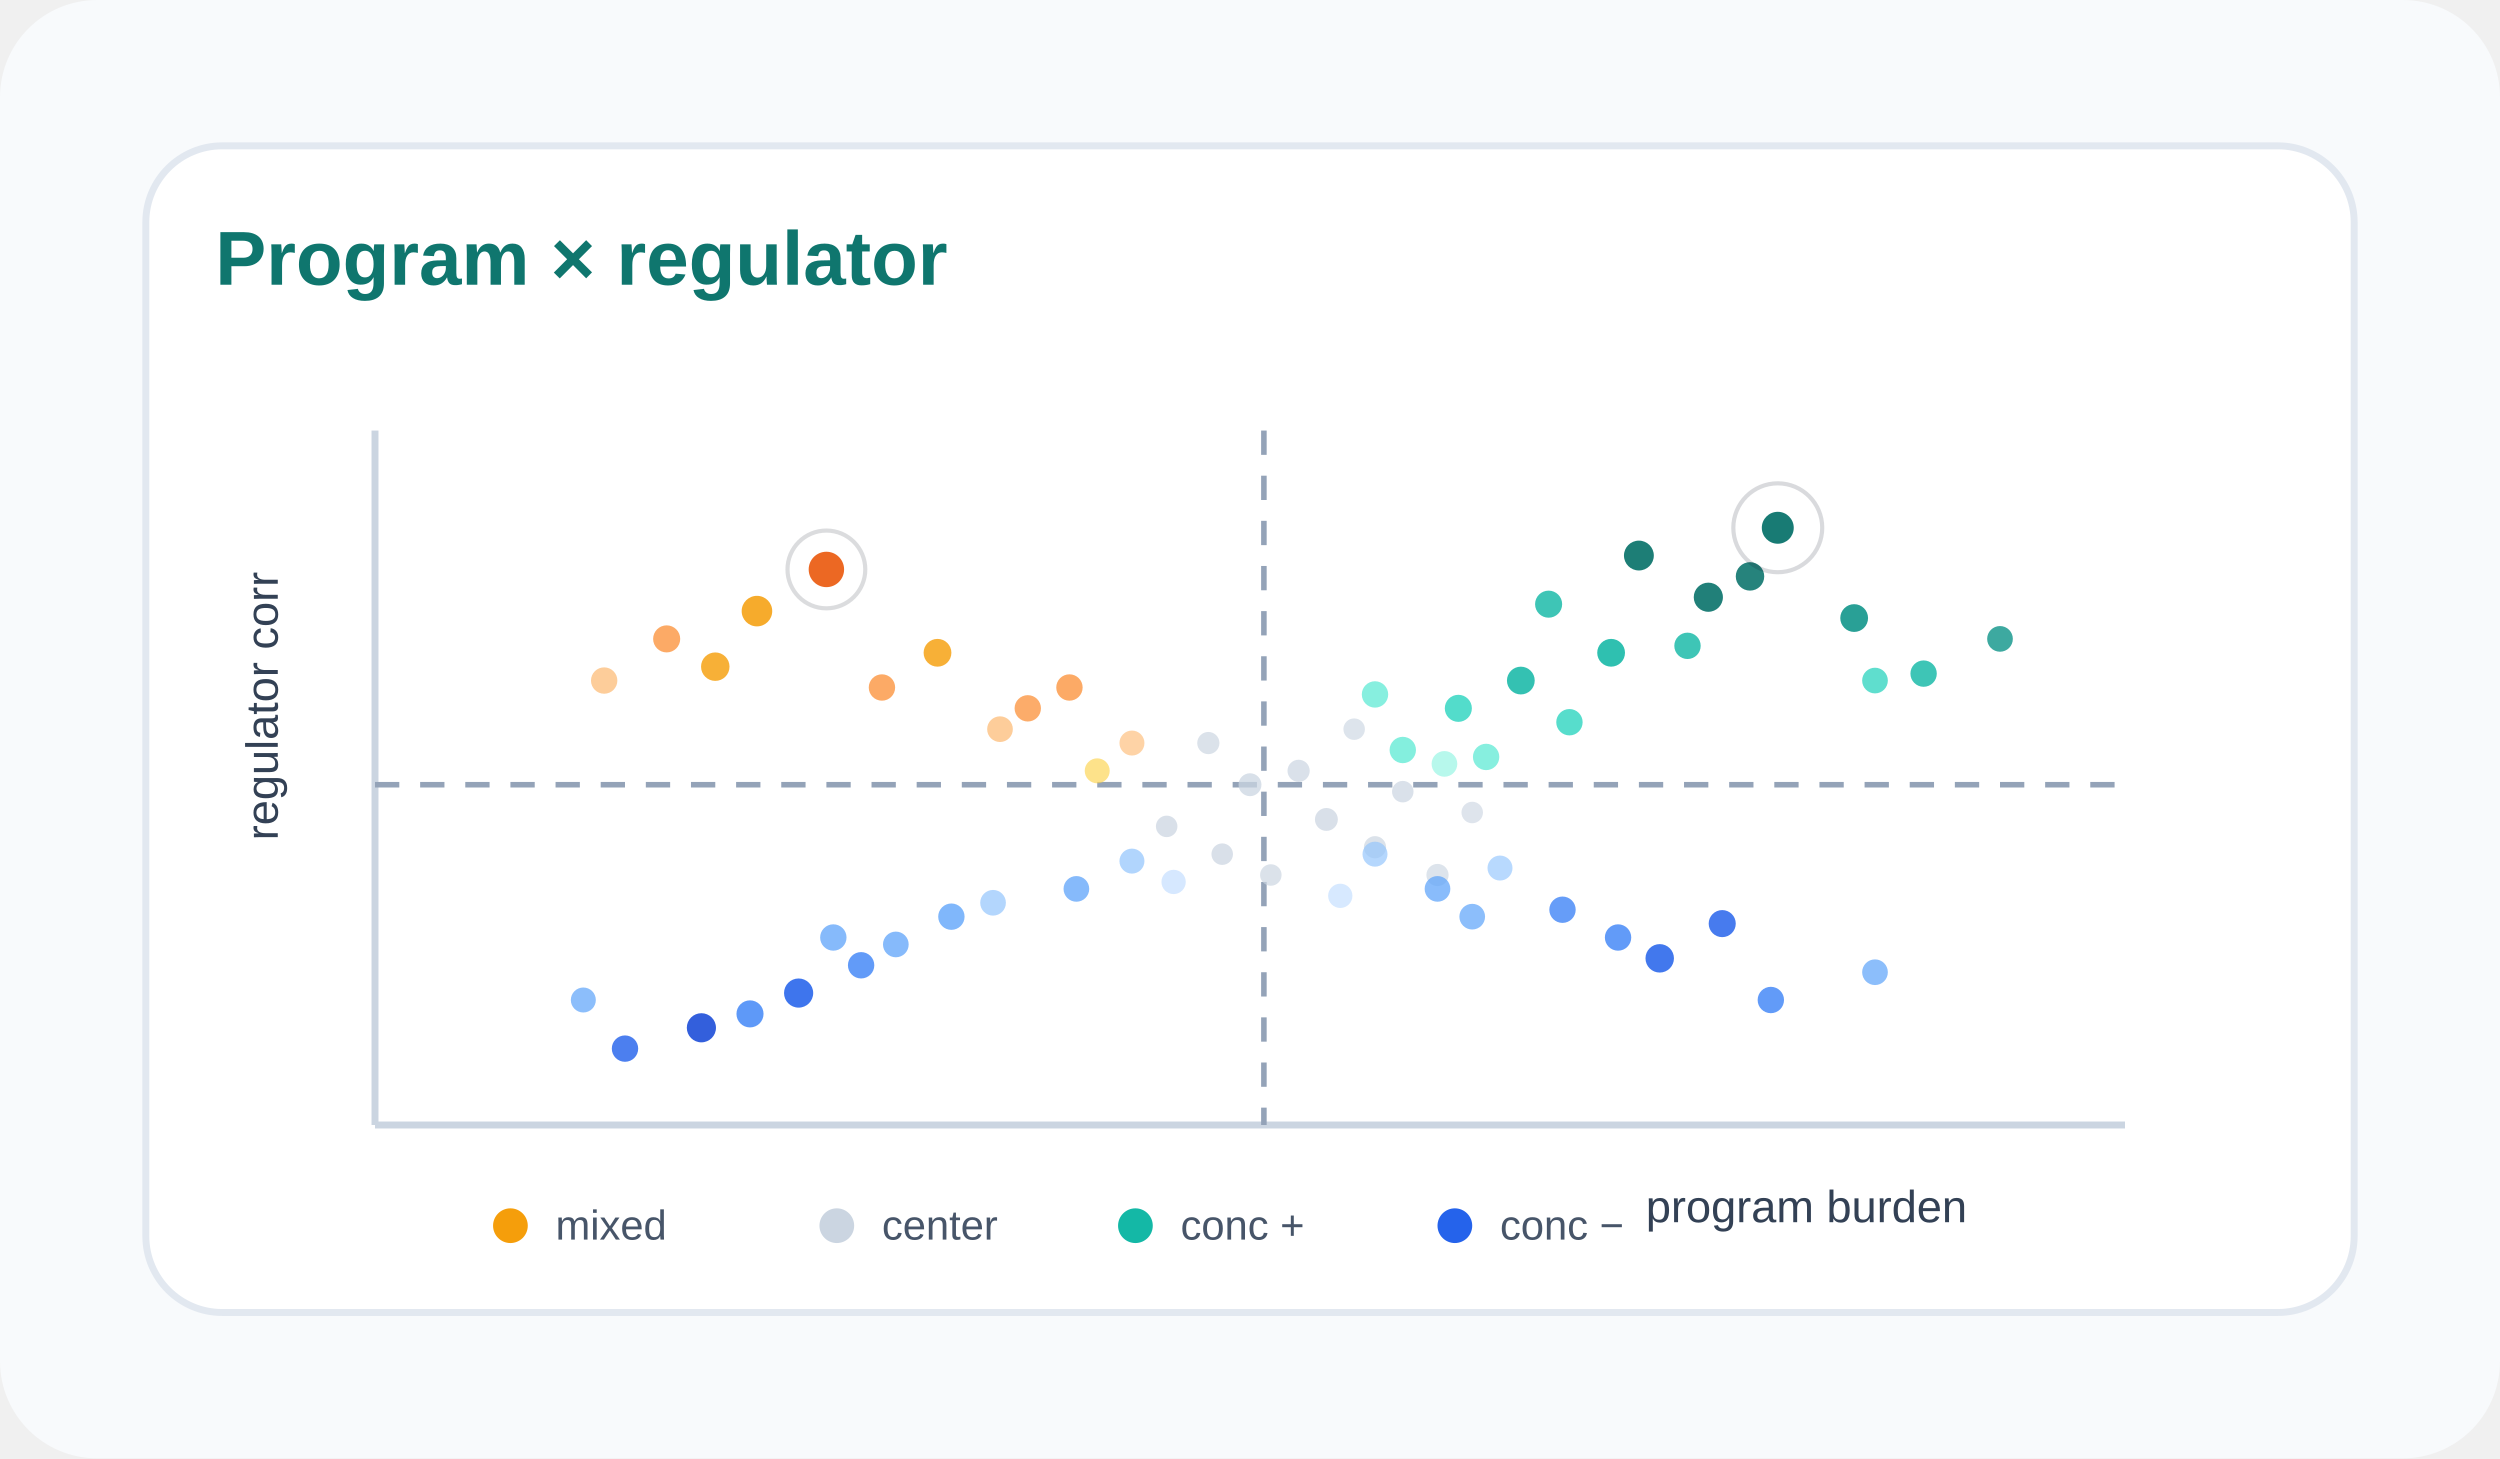
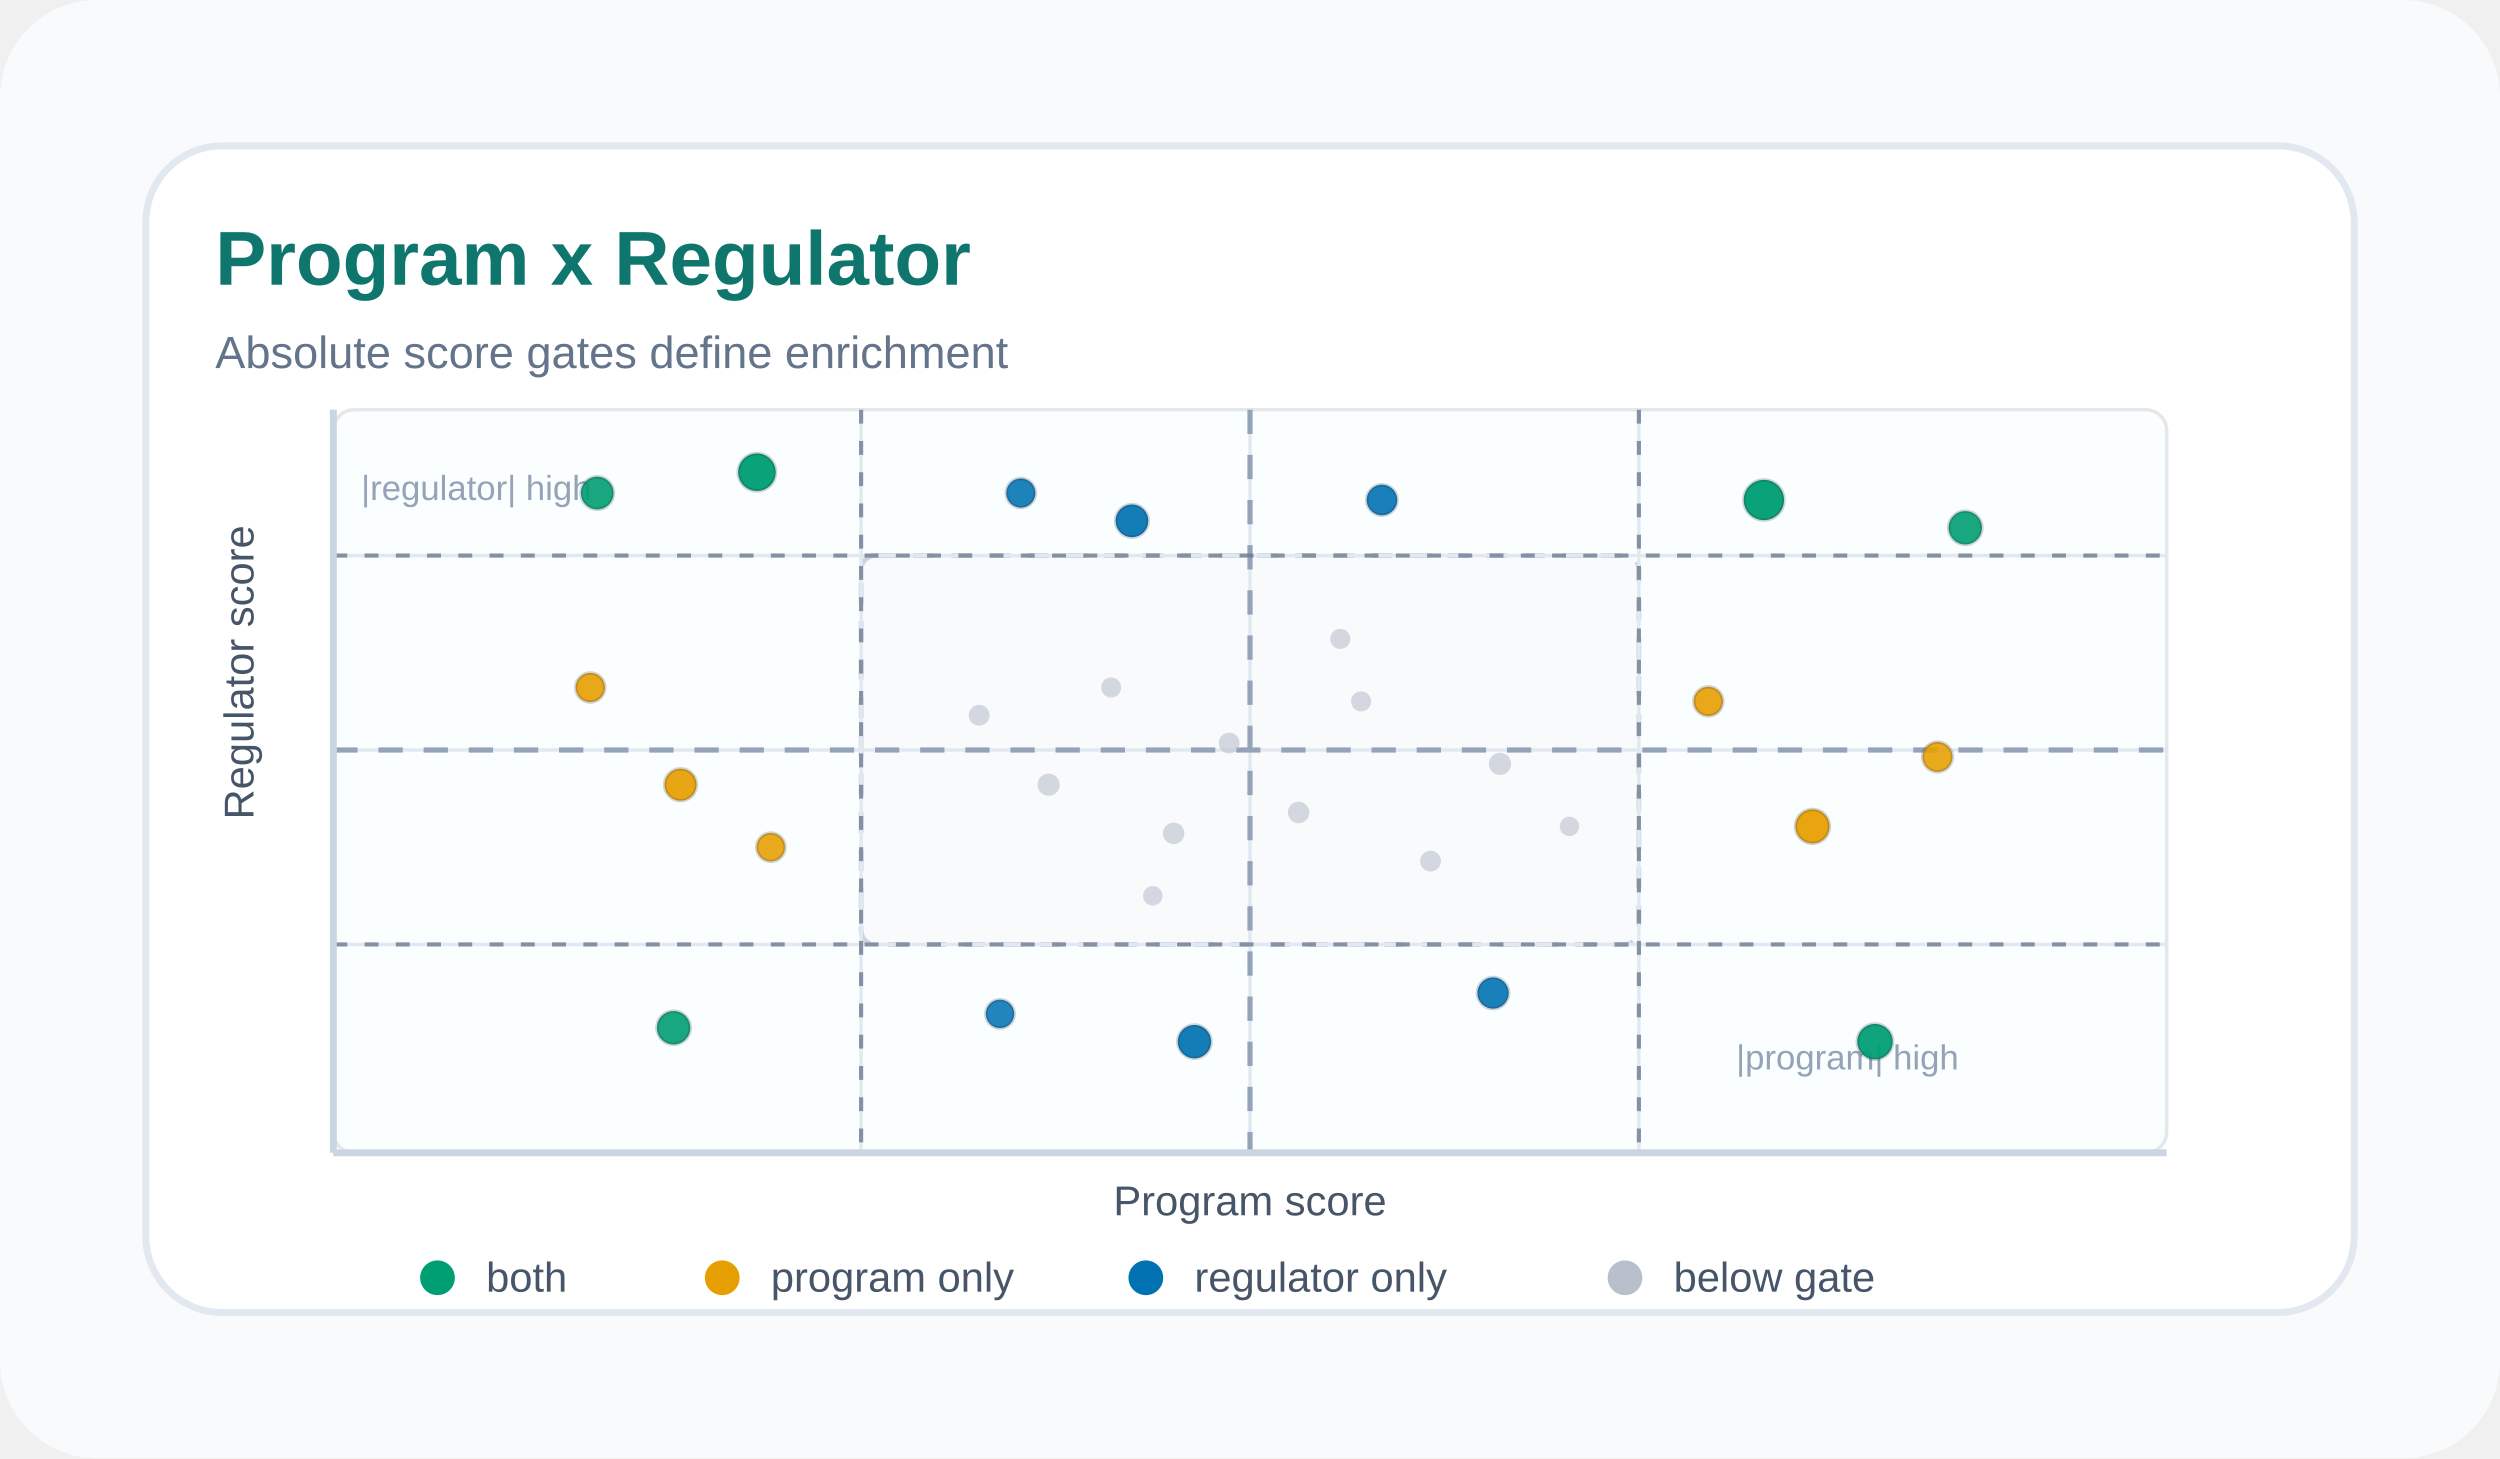
<svg xmlns="http://www.w3.org/2000/svg" width="720" height="420" viewBox="0 0 720 420" fill="none">
+   <defs>
+     <clipPath id="program-scatter-clip">
+       <rect x="96" y="118" width="528" height="214" rx="6" />
+     </clipPath>
+   </defs>
  <rect width="720" height="420" rx="28" fill="#F8FAFC" />
  <rect x="42" y="42" width="636" height="336" rx="22" fill="white" stroke="#E2E8F0" stroke-width="2" />
-   <text x="62" y="82" fill="#0F766E" font-family="Arial, Helvetica, sans-serif" font-size="22" font-weight="700">Program × regulator</text>
-   <line x1="108" y1="324" x2="612" y2="324" stroke="#CBD5E1" stroke-width="2" />
-   <line x1="108" y1="324" x2="108" y2="124" stroke="#CBD5E1" stroke-width="2" />
-   <line x1="364" y1="124" x2="364" y2="324" stroke="#94A3B8" stroke-width="1.6" stroke-dasharray="7 6" />
-   <line x1="108" y1="226" x2="612" y2="226" stroke="#94A3B8" stroke-width="1.6" stroke-dasharray="7 6" />
-   <text x="474" y="352" fill="#334155" font-family="Arial, Helvetica, sans-serif" font-size="13">program burden</text>
-   <text transform="rotate(-90 80 242)" x="80" y="242" fill="#334155" font-family="Arial, Helvetica, sans-serif" font-size="13">regulator corr</text>
-   <circle cx="336" cy="238" r="3.1" fill="#CBD5E1" fill-opacity="0.72" />
-   <circle cx="348" cy="214" r="3.2" fill="#CBD5E1" fill-opacity="0.68" />
-   <circle cx="352" cy="246" r="3.1" fill="#CBD5E1" fill-opacity="0.72" />
-   <circle cx="360" cy="226" r="3.3" fill="#CBD5E1" fill-opacity="0.75" />
-   <circle cx="366" cy="252" r="3.1" fill="#CBD5E1" fill-opacity="0.68" />
-   <circle cx="374" cy="222" r="3.2" fill="#CBD5E1" fill-opacity="0.7" />
-   <circle cx="382" cy="236" r="3.3" fill="#CBD5E1" fill-opacity="0.72" />
-   <circle cx="390" cy="210" r="3.1" fill="#CBD5E1" fill-opacity="0.66" />
-   <circle cx="396" cy="244" r="3.2" fill="#CBD5E1" fill-opacity="0.68" />
-   <circle cx="404" cy="228" r="3.1" fill="#CBD5E1" fill-opacity="0.7" />
-   <circle cx="414" cy="252" r="3.2" fill="#CBD5E1" fill-opacity="0.66" />
-   <circle cx="424" cy="234" r="3.1" fill="#CBD5E1" fill-opacity="0.64" />
-   <circle cx="174" cy="196" r="3.8" fill="#FDBA74" fill-opacity="0.72" />
-   <circle cx="192" cy="184" r="3.9" fill="#FB923C" fill-opacity="0.78" />
-   <circle cx="206" cy="192" r="4.1" fill="#F59E0B" fill-opacity="0.82" />
-   <circle cx="218" cy="176" r="4.4" fill="#F59E0B" fill-opacity="0.86" />
-   <circle cx="238" cy="164" r="5.1" fill="#EA580C" fill-opacity="0.9" />
-   <circle cx="254" cy="198" r="3.8" fill="#FB923C" fill-opacity="0.78" />
-   <circle cx="270" cy="188" r="4" fill="#F59E0B" fill-opacity="0.82" />
-   <circle cx="288" cy="210" r="3.7" fill="#FDBA74" fill-opacity="0.72" />
-   <circle cx="296" cy="204" r="3.8" fill="#FB923C" fill-opacity="0.76" />
-   <circle cx="308" cy="198" r="3.8" fill="#FB923C" fill-opacity="0.78" />
-   <circle cx="316" cy="222" r="3.6" fill="#FCD34D" fill-opacity="0.66" />
-   <circle cx="326" cy="214" r="3.6" fill="#FDBA74" fill-opacity="0.64" />
-   <circle cx="168" cy="288" r="3.6" fill="#60A5FA" fill-opacity="0.72" />
-   <circle cx="180" cy="302" r="3.8" fill="#2563EB" fill-opacity="0.82" />
-   <circle cx="202" cy="296" r="4.2" fill="#1D4ED8" fill-opacity="0.9" />
-   <circle cx="216" cy="292" r="3.9" fill="#3B82F6" fill-opacity="0.82" />
-   <circle cx="230" cy="286" r="4.2" fill="#2563EB" fill-opacity="0.88" />
-   <circle cx="240" cy="270" r="3.8" fill="#60A5FA" fill-opacity="0.76" />
-   <circle cx="248" cy="278" r="3.8" fill="#3B82F6" fill-opacity="0.8" />
-   <circle cx="258" cy="272" r="3.7" fill="#60A5FA" fill-opacity="0.76" />
-   <circle cx="274" cy="264" r="3.8" fill="#60A5FA" fill-opacity="0.8" />
-   <circle cx="286" cy="260" r="3.7" fill="#93C5FD" fill-opacity="0.7" />
-   <circle cx="310" cy="256" r="3.7" fill="#60A5FA" fill-opacity="0.76" />
-   <circle cx="326" cy="248" r="3.6" fill="#93C5FD" fill-opacity="0.72" />
-   <circle cx="338" cy="254" r="3.5" fill="#BFDBFE" fill-opacity="0.64" />
-   <circle cx="396" cy="200" r="3.8" fill="#5EEAD4" fill-opacity="0.74" />
-   <circle cx="404" cy="216" r="3.8" fill="#5EEAD4" fill-opacity="0.76" />
-   <circle cx="416" cy="220" r="3.7" fill="#99F6E4" fill-opacity="0.7" />
-   <circle cx="420" cy="204" r="3.9" fill="#2DD4BF" fill-opacity="0.82" />
-   <circle cx="428" cy="218" r="3.8" fill="#5EEAD4" fill-opacity="0.74" />
-   <circle cx="438" cy="196" r="4" fill="#14B8A6" fill-opacity="0.86" />
-   <circle cx="446" cy="174" r="3.9" fill="#14B8A6" fill-opacity="0.82" />
-   <circle cx="452" cy="208" r="3.8" fill="#2DD4BF" fill-opacity="0.8" />
-   <circle cx="464" cy="188" r="4" fill="#14B8A6" fill-opacity="0.88" />
-   <circle cx="472" cy="160" r="4.3" fill="#0F766E" fill-opacity="0.94" />
-   <circle cx="486" cy="186" r="3.8" fill="#14B8A6" fill-opacity="0.82" />
-   <circle cx="492" cy="172" r="4.2" fill="#0F766E" fill-opacity="0.92" />
-   <circle cx="504" cy="166" r="4.1" fill="#0F766E" fill-opacity="0.9" />
-   <circle cx="512" cy="152" r="4.6" fill="#0F766E" fill-opacity="0.96" />
-   <circle cx="534" cy="178" r="4" fill="#0D9488" fill-opacity="0.88" />
-   <circle cx="540" cy="196" r="3.7" fill="#2DD4BF" fill-opacity="0.76" />
-   <circle cx="554" cy="194" r="3.8" fill="#14B8A6" fill-opacity="0.82" />
-   <circle cx="576" cy="184" r="3.7" fill="#0D9488" fill-opacity="0.8" />
-   <circle cx="386" cy="258" r="3.5" fill="#BFDBFE" fill-opacity="0.62" />
-   <circle cx="396" cy="246" r="3.6" fill="#93C5FD" fill-opacity="0.68" />
-   <circle cx="414" cy="256" r="3.7" fill="#60A5FA" fill-opacity="0.74" />
-   <circle cx="424" cy="264" r="3.7" fill="#60A5FA" fill-opacity="0.72" />
-   <circle cx="432" cy="250" r="3.6" fill="#93C5FD" fill-opacity="0.66" />
-   <circle cx="450" cy="262" r="3.8" fill="#3B82F6" fill-opacity="0.78" />
-   <circle cx="466" cy="270" r="3.8" fill="#3B82F6" fill-opacity="0.8" />
-   <circle cx="478" cy="276" r="4.1" fill="#2563EB" fill-opacity="0.86" />
-   <circle cx="496" cy="266" r="3.9" fill="#2563EB" fill-opacity="0.84" />
-   <circle cx="510" cy="288" r="3.8" fill="#3B82F6" fill-opacity="0.8" />
-   <circle cx="540" cy="280" r="3.7" fill="#60A5FA" fill-opacity="0.72" />
-   <circle cx="238" cy="164" r="11.2" fill="none" stroke="#111827" stroke-opacity="0.15" stroke-width="1.2" />
-   <circle cx="512" cy="152" r="12.8" fill="none" stroke="#111827" stroke-opacity="0.16" stroke-width="1.2" />
-   <rect x="142" y="348" width="10" height="10" rx="5" fill="#F59E0B" />
-   <text x="160" y="357" fill="#475569" font-family="Arial, Helvetica, sans-serif" font-size="12">mixed</text>
-   <rect x="236" y="348" width="10" height="10" rx="5" fill="#CBD5E1" />
-   <text x="254" y="357" fill="#475569" font-family="Arial, Helvetica, sans-serif" font-size="12">center</text>
-   <rect x="322" y="348" width="10" height="10" rx="5" fill="#14B8A6" />
-   <text x="340" y="357" fill="#475569" font-family="Arial, Helvetica, sans-serif" font-size="12">conc +</text>
-   <rect x="414" y="348" width="10" height="10" rx="5" fill="#2563EB" />
-   <text x="432" y="357" fill="#475569" font-family="Arial, Helvetica, sans-serif" font-size="12">conc −</text>
+   <text x="62" y="82" fill="#0F766E" font-family="Arial, Helvetica, sans-serif" font-size="22" font-weight="700">Program x Regulator</text>
+   <text x="62" y="106" fill="#64748B" font-family="Arial, Helvetica, sans-serif" font-size="13">Absolute score gates define enrichment</text>
+   <rect x="96" y="118" width="528" height="214" rx="6" fill="#FBFEFF" stroke="#E5E7EB" />
+   <rect x="248" y="160" width="224" height="112" rx="4" fill="#F8FAFC" stroke="#CBD5E1" stroke-width="1.4" stroke-dasharray="6 5" />
+   <g stroke="#E2E8F0" stroke-width="1">
+     <line x1="96" y1="160" x2="624" y2="160" />
+     <line x1="96" y1="216" x2="624" y2="216" />
+     <line x1="96" y1="272" x2="624" y2="272" />
+     <line x1="248" y1="118" x2="248" y2="332" />
+     <line x1="360" y1="118" x2="360" y2="332" />
+     <line x1="472" y1="118" x2="472" y2="332" />
+   </g>
+   <line x1="96" y1="216" x2="624" y2="216" stroke="#94A3B8" stroke-width="1.5" stroke-dasharray="7 6" />
+   <line x1="360" y1="118" x2="360" y2="332" stroke="#94A3B8" stroke-width="1.5" stroke-dasharray="7 6" />
+   <line x1="248" y1="118" x2="248" y2="332" stroke="#64748B" stroke-width="1.2" stroke-dasharray="4 5" stroke-opacity="0.75" />
+   <line x1="472" y1="118" x2="472" y2="332" stroke="#64748B" stroke-width="1.2" stroke-dasharray="4 5" stroke-opacity="0.75" />
+   <line x1="96" y1="160" x2="624" y2="160" stroke="#64748B" stroke-width="1.2" stroke-dasharray="4 5" stroke-opacity="0.75" />
+   <line x1="96" y1="272" x2="624" y2="272" stroke="#64748B" stroke-width="1.2" stroke-dasharray="4 5" stroke-opacity="0.75" />
+   <line x1="96" y1="332" x2="624" y2="332" stroke="#CBD5E1" stroke-width="2" />
+   <line x1="96" y1="332" x2="96" y2="118" stroke="#CBD5E1" stroke-width="2" />
+   <text x="360" y="350" text-anchor="middle" fill="#475569" font-family="Arial, Helvetica, sans-serif" font-size="12">Program score</text>
+   <text transform="rotate(-90 73 236)" x="73" y="236" fill="#475569" font-family="Arial, Helvetica, sans-serif" font-size="12">Regulator score</text>
+   <text x="500" y="308" fill="#94A3B8" font-family="Arial, Helvetica, sans-serif" font-size="10">|program| high</text>
+   <text x="104" y="144" fill="#94A3B8" font-family="Arial, Helvetica, sans-serif" font-size="10">|regulator| high</text>
+   <g clip-path="url(#program-scatter-clip)">
+     <g fill="#B8C0CC" fill-opacity="0.58">
+       <circle cx="282" cy="206" r="3" />
+       <circle cx="302" cy="226" r="3.2" />
+       <circle cx="320" cy="198" r="2.9" />
+       <circle cx="338" cy="240" r="3.1" />
+       <circle cx="354" cy="214" r="3" />
+       <circle cx="374" cy="234" r="3.1" />
+       <circle cx="392" cy="202" r="2.9" />
+       <circle cx="412" cy="248" r="3" />
+       <circle cx="432" cy="220" r="3.2" />
+       <circle cx="452" cy="238" r="2.8" />
+       <circle cx="332" cy="258" r="2.8" />
+       <circle cx="386" cy="184" r="2.9" />
+     </g>
+     <g stroke="rgba(17,24,39,0.18)" stroke-width="1">
+       <circle cx="170" cy="198" r="4.2" fill="#E69F00" fill-opacity="0.9" />
+       <circle cx="196" cy="226" r="4.6" fill="#E69F00" fill-opacity="0.92" />
+       <circle cx="222" cy="244" r="4.1" fill="#E69F00" fill-opacity="0.88" />
+       <circle cx="492" cy="202" r="4.2" fill="#E69F00" fill-opacity="0.9" />
+       <circle cx="522" cy="238" r="4.9" fill="#E69F00" fill-opacity="0.94" />
+       <circle cx="558" cy="218" r="4.3" fill="#E69F00" fill-opacity="0.88" />
+       <circle cx="294" cy="142" r="4.2" fill="#0072B2" fill-opacity="0.88" />
+       <circle cx="326" cy="150" r="4.7" fill="#0072B2" fill-opacity="0.92" />
+       <circle cx="398" cy="144" r="4.4" fill="#0072B2" fill-opacity="0.9" />
+       <circle cx="430" cy="286" r="4.5" fill="#0072B2" fill-opacity="0.9" />
+       <circle cx="344" cy="300" r="4.8" fill="#0072B2" fill-opacity="0.92" />
+       <circle cx="288" cy="292" r="4.1" fill="#0072B2" fill-opacity="0.86" />
+       <circle cx="172" cy="142" r="4.7" fill="#009E73" fill-opacity="0.9" />
+       <circle cx="218" cy="136" r="5.4" fill="#009E73" fill-opacity="0.96" />
+       <circle cx="508" cy="144" r="5.8" fill="#009E73" fill-opacity="0.96" />
+       <circle cx="566" cy="152" r="4.8" fill="#009E73" fill-opacity="0.9" />
+       <circle cx="194" cy="296" r="4.8" fill="#009E73" fill-opacity="0.9" />
+       <circle cx="540" cy="300" r="5.1" fill="#009E73" fill-opacity="0.94" />
+     </g>
+   </g>
+   <g font-family="Arial, Helvetica, sans-serif" font-size="12" fill="#475569">
+     <circle cx="126" cy="368" r="5" fill="#009E73" />
+     <text x="140" y="372">both</text>
+     <circle cx="208" cy="368" r="5" fill="#E69F00" />
+     <text x="222" y="372">program only</text>
+     <circle cx="330" cy="368" r="5" fill="#0072B2" />
+     <text x="344" y="372">regulator only</text>
+     <circle cx="468" cy="368" r="5" fill="#B8C0CC" />
+     <text x="482" y="372">below gate</text>
+   </g>
</svg>
